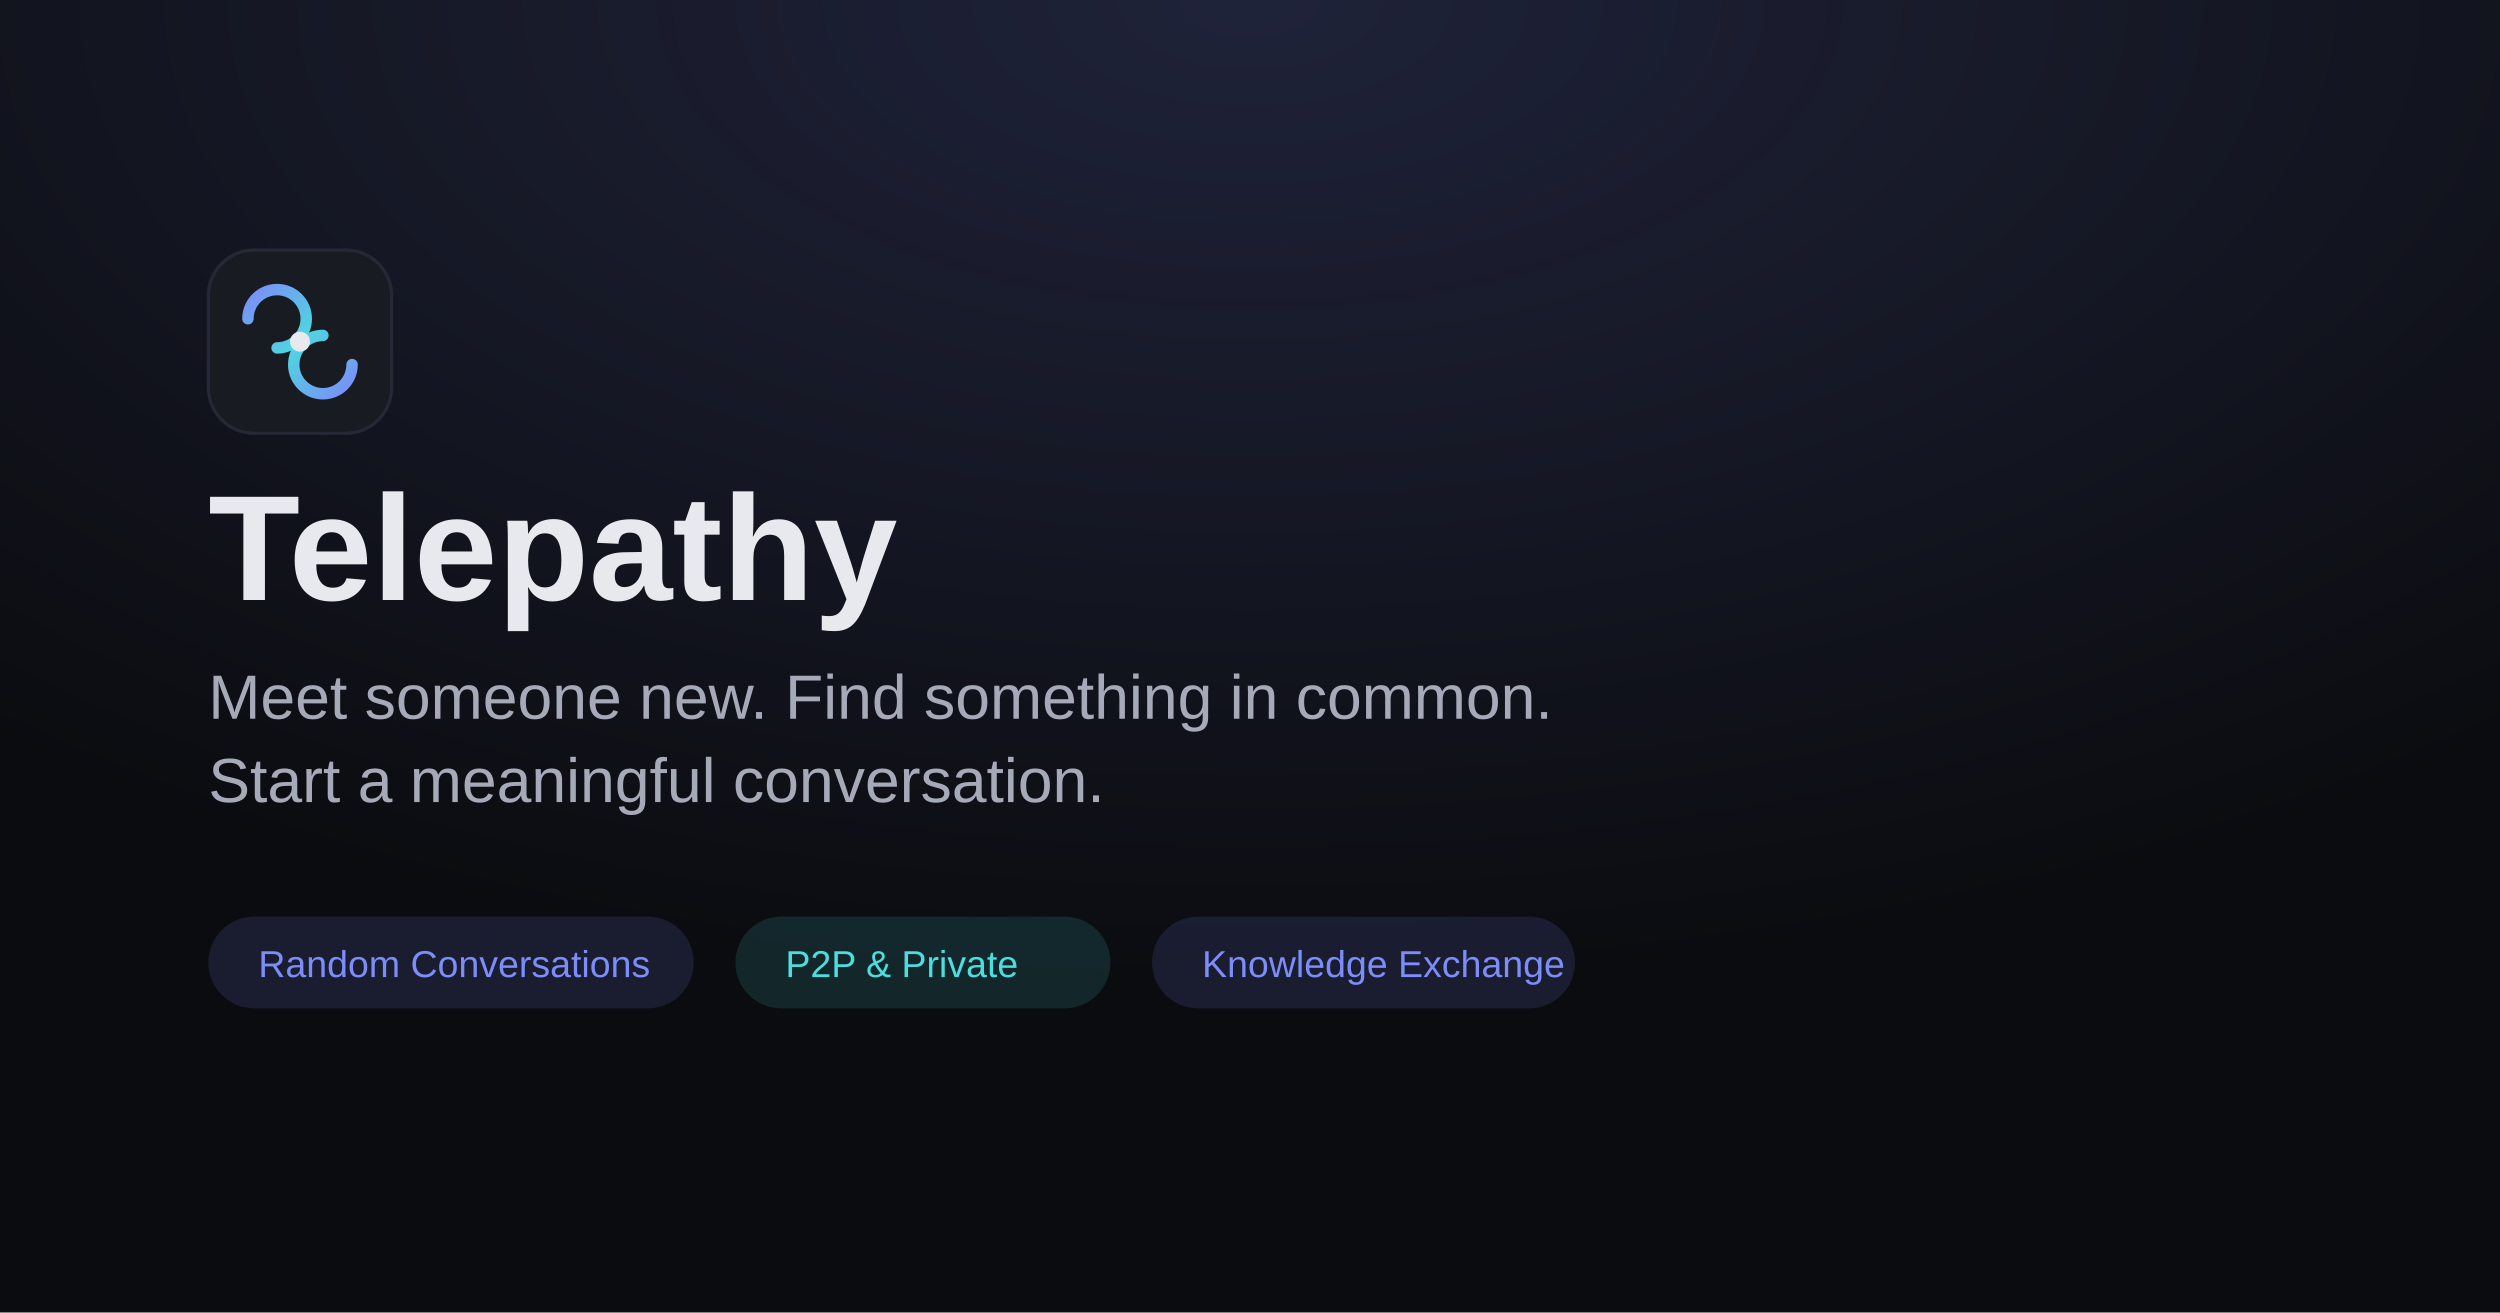
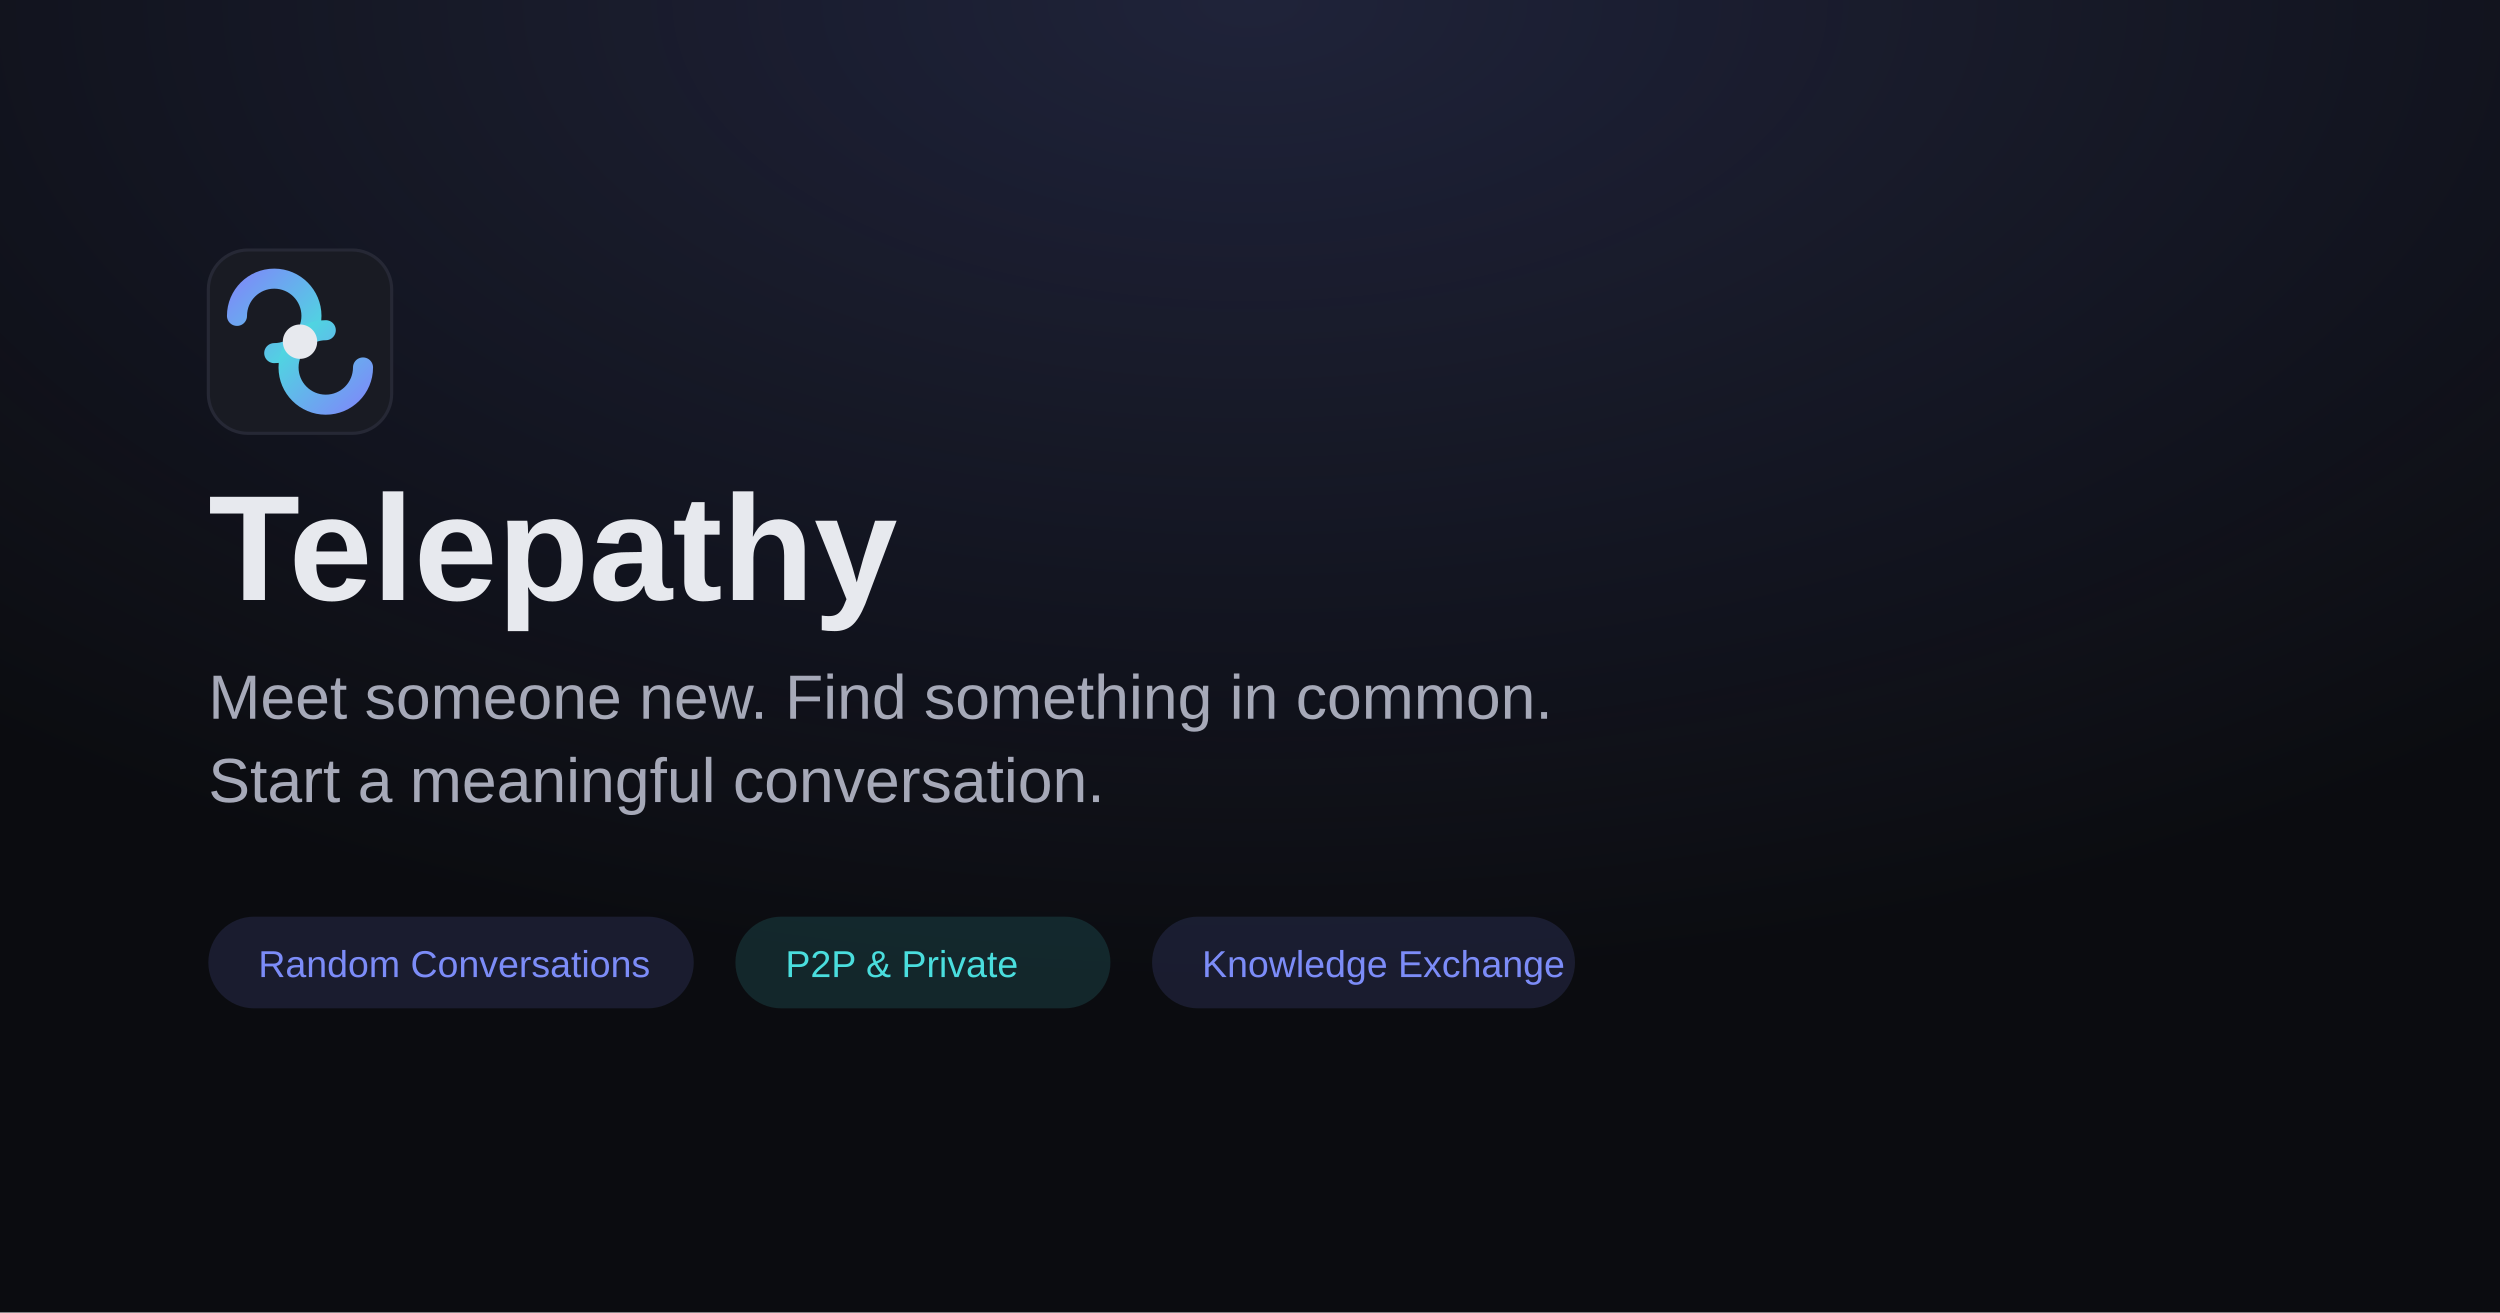
<svg xmlns="http://www.w3.org/2000/svg" width="1200" height="630" viewBox="0 0 1200 630" fill="none">
  <rect width="1200" height="630" fill="#0B0C10" />
  <defs>
    <radialGradient id="glow" cx="50%" cy="0%" r="75%">
      <stop offset="0%" stop-color="#7C8CF8" stop-opacity="0.18" />
      <stop offset="100%" stop-color="#7C8CF8" stop-opacity="0" />
    </radialGradient>
    <linearGradient id="grad_a" x1="0" y1="0" x2="1" y2="1">
      <stop stop-color="#7C8CF8" />
      <stop offset="1" stop-color="#4ADEDE" />
    </linearGradient>
    <linearGradient id="grad_b" x1="0" y1="0" x2="1" y2="1">
      <stop stop-color="#4ADEDE" />
      <stop offset="1" stop-color="#7C8CF8" />
    </linearGradient>
  </defs>
  <rect width="1200" height="630" fill="url(#glow)" />
  <g transform="translate(100,120)">
-     <rect width="88" height="88" rx="22" fill="#191b23" stroke="#262835" stroke-width="1.5" />
-     <path d="M19 33C19 25.268 25.268 19 33 19C40.732 19 47 25.268 47 33C47 40.732 40.732 47 33 47" stroke="url(#grad_a)" stroke-width="5.5" stroke-linecap="round" />
-     <path d="M69 55C69 62.732 62.732 69 55 69C47.268 69 41 62.732 41 55C41 47.268 47.268 41 55 41" stroke="url(#grad_b)" stroke-width="5.5" stroke-linecap="round" />
-     <circle cx="44" cy="44" r="4.8" fill="#E7E9EE" />
+     <rect width="88" height="88" rx="19" fill="#191b23" stroke="#262835" stroke-width="1.5" />
+     <path d="M13.75 31.625 C13.75 21.755 21.755 13.75 31.625 13.75 C41.495 13.75 49.5 21.755 49.5 31.625 C49.5 41.495 41.495 49.5 31.625 49.5" stroke="url(#grad_a)" stroke-width="9.625" stroke-linecap="round" />
+     <path d="M74.25 56.375 C74.25 66.245 66.245 74.25 56.375 74.25 C46.505 74.25 38.5 66.245 38.5 56.375 C38.5 46.505 46.505 38.5 56.375 38.5" stroke="url(#grad_b)" stroke-width="9.625" stroke-linecap="round" />
+     <circle cx="44" cy="44" r="8.25" fill="#E7E9EE" />
  </g>
  <text x="100" y="288" font-family="Segoe UI, Arial, sans-serif" font-size="72" font-weight="700" fill="#E7E9EE">Telepathy</text>
  <text x="100" y="345" font-family="Segoe UI, Arial, sans-serif" font-size="30" fill="#A6A9B8">Meet someone new. Find something in common.</text>
  <text x="100" y="385" font-family="Segoe UI, Arial, sans-serif" font-size="30" fill="#A6A9B8">Start a meaningful conversation.</text>
  <g transform="translate(100,440)">
    <rect width="233" height="44" rx="22" fill="#7c8cf822" />
    <text x="24" y="29" font-family="Segoe UI, Arial, sans-serif" font-size="18" fill="#7C8CF8">Random Conversations</text>
  </g>
  <g transform="translate(353,440)">
    <rect width="180" height="44" rx="22" fill="#4adede22" />
    <text x="24" y="29" font-family="Segoe UI, Arial, sans-serif" font-size="18" fill="#4ADEDE">P2P &amp; Private</text>
  </g>
  <g transform="translate(553,440)">
    <rect width="203" height="44" rx="22" fill="#7c8cf822" />
    <text x="24" y="29" font-family="Segoe UI, Arial, sans-serif" font-size="18" fill="#7C8CF8">Knowledge Exchange</text>
  </g>
</svg>
